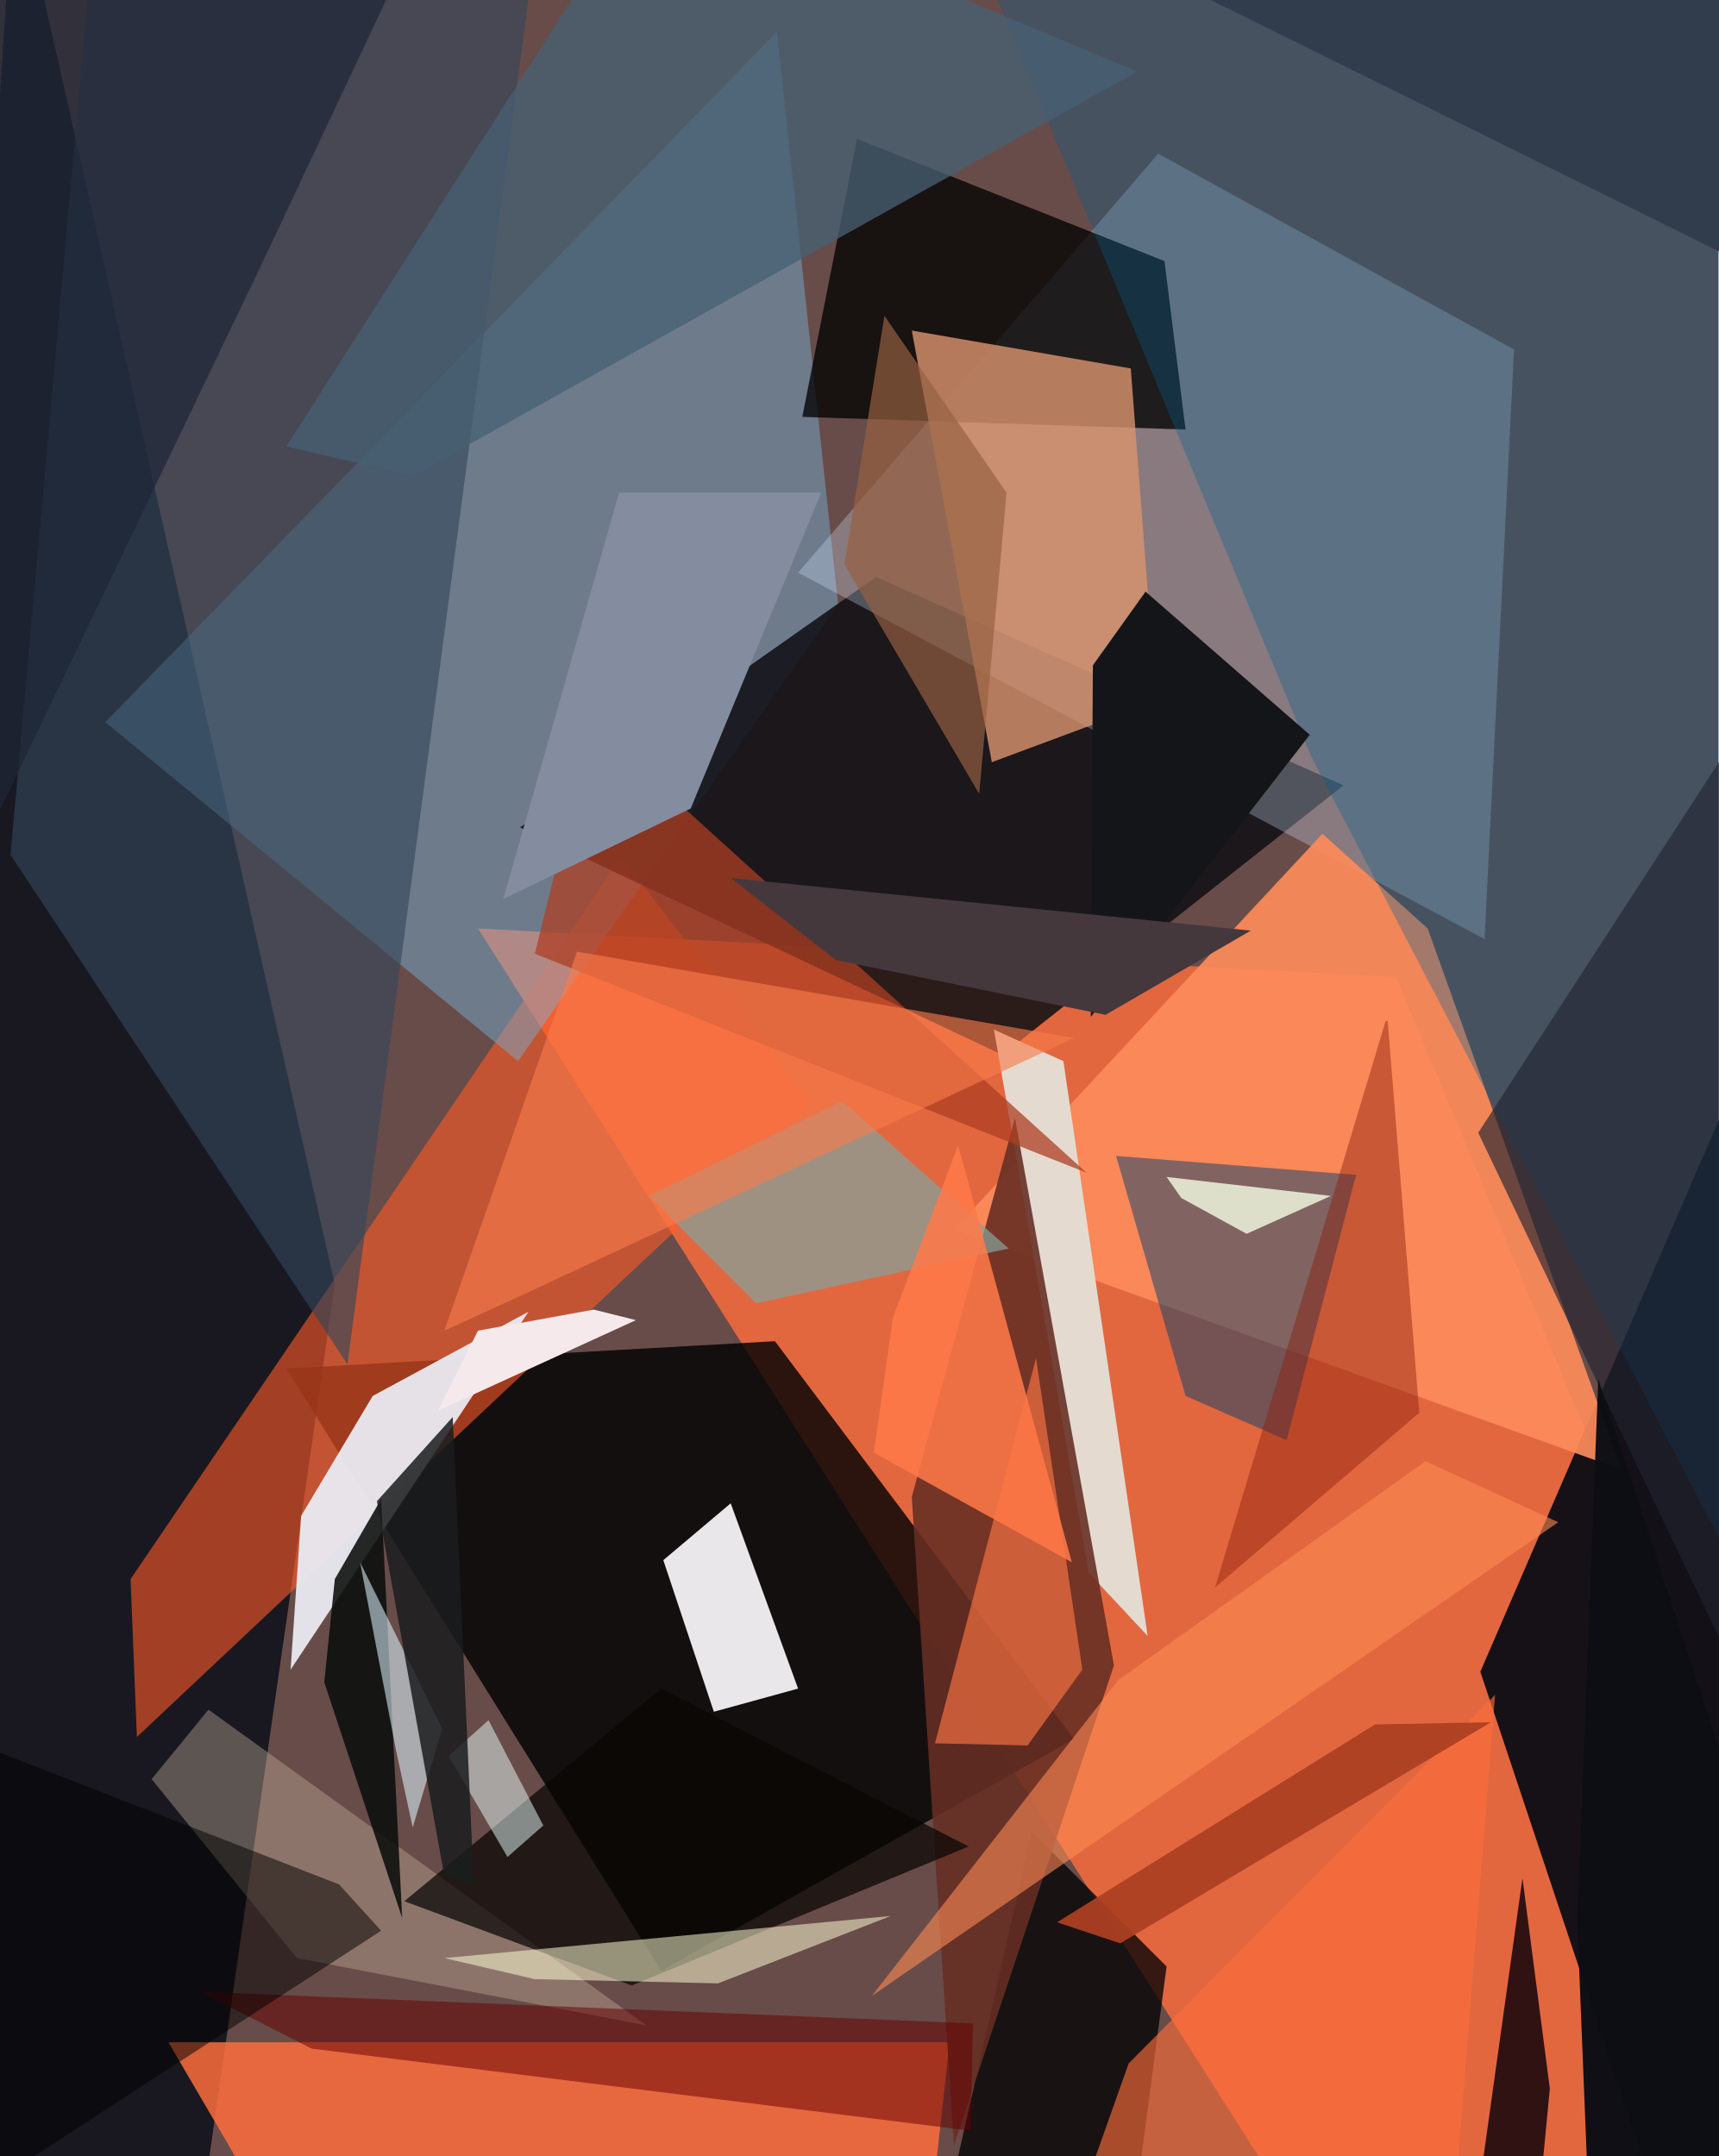
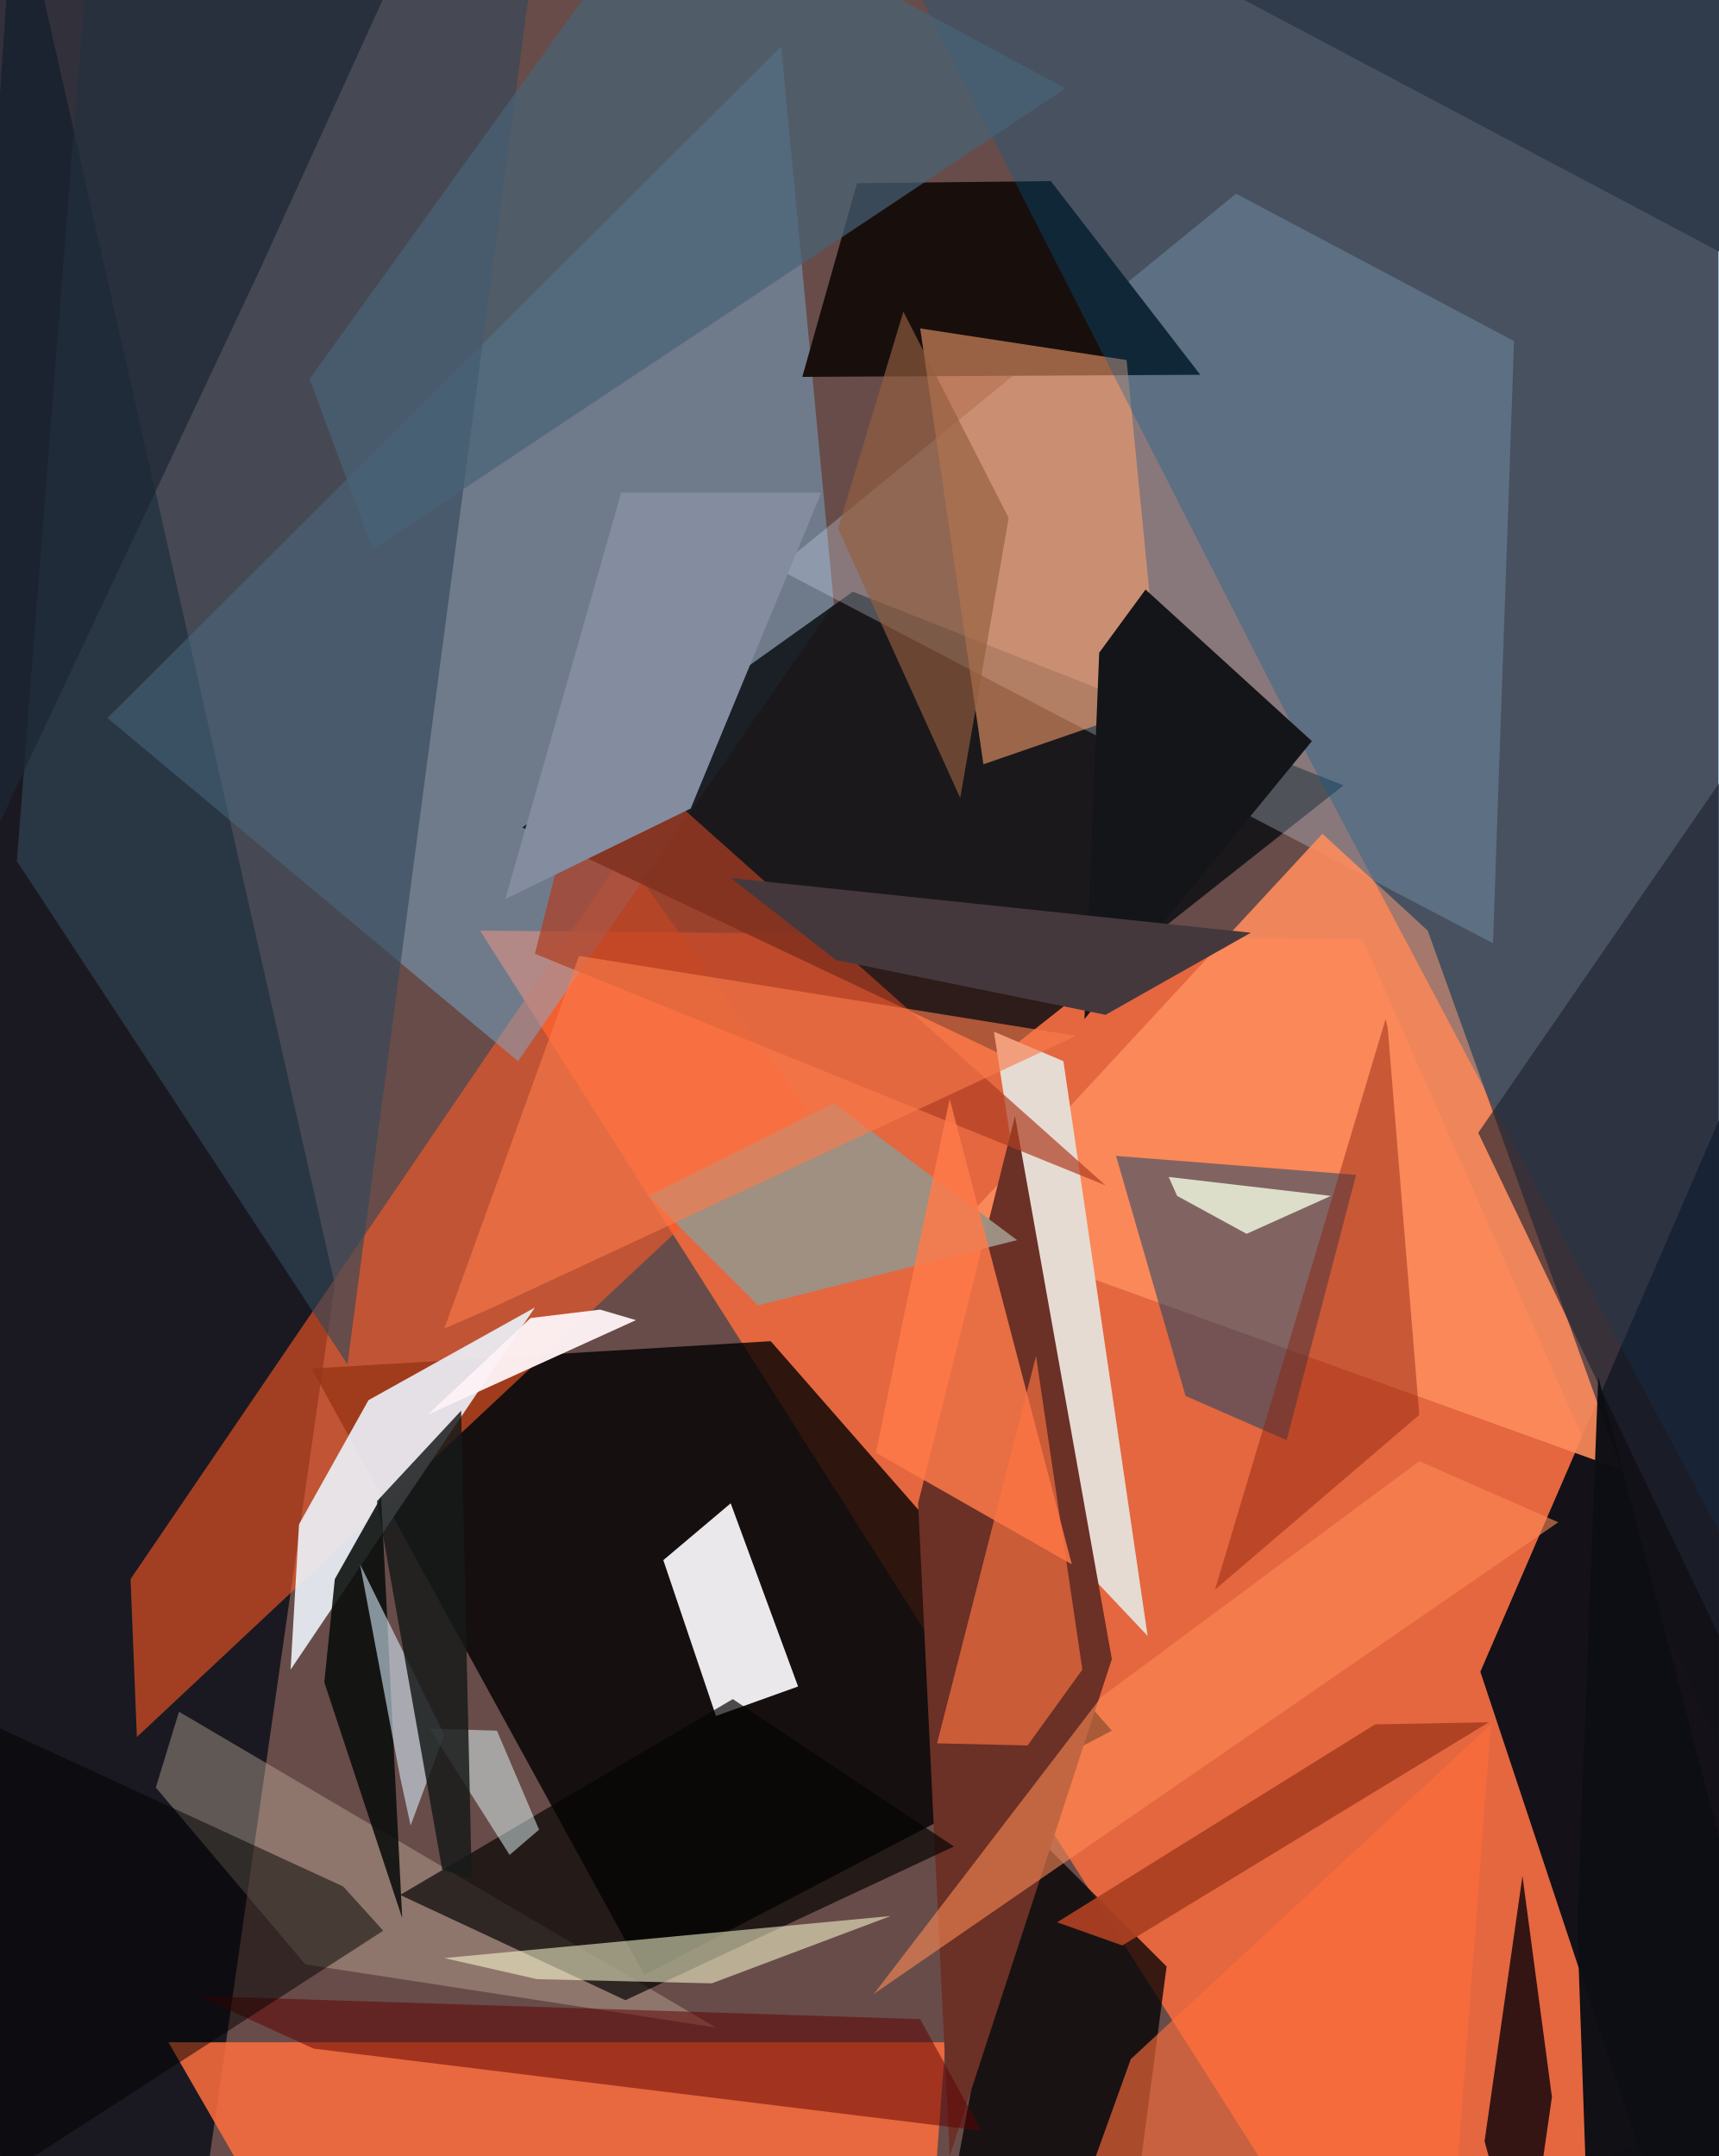
<svg xmlns="http://www.w3.org/2000/svg" width="816" height="1024" viewBox="0 0 204 256">
  <rect width="204" height="256" fill="#684c49" />
-   <polygon points="56.75,110.25 165.75,116 219.5,244.75 159.25,271.5" fill="#e7693f" fill-opacity="0.965" />
-   <polygon points="23,269 -15.5,247.25 1.75,-15.5 39.75,152.5" fill="#0c101a" fill-opacity="0.855" />
-   <polygon points="127.5,206.5 92,159.25 34,162.5 78.5,234" fill="#000102" fill-opacity="0.808" />
-   <polygon points="16.25,206.25 96.25,131 73.75,101.75 15.5,187.5" fill="#ff5a27" fill-opacity="0.596" />
-   <polygon points="12.5,85.75 92.25,3.75 99.5,71.75 61.5,126" fill="#76b0d6" fill-opacity="0.467" />
-   <polygon points="78.75,185.25 86.75,178.5 94.75,200.5 84.75,203.25" fill="#eae7ea" />
-   <polygon points="199.5,269.75 219,258.5 219.5,97.25 175.75,198.5" fill="#121017" fill-opacity="0.984" />
-   <polygon points="159.5,93.25 119,125.25 61.75,98.25 104,68.5" fill="#0f1014" fill-opacity="0.867" />
-   <polygon points="109.5,271.5 33,264.75 20,242.5 112.75,242.5" fill="#ff6e3d" fill-opacity="0.839" />
-   <polygon points="137.5,18.25 179.75,41.5 176.25,111.5 94.75,68" fill="#d7eaff" fill-opacity="0.29" />
-   <polygon points="157,99 113.25,146 192.5,174.5 169.5,110.25" fill="#fc8b5b" fill-opacity="0.922" />
-   <polygon points="35.75,180 44.25,165.75 62.75,155.75 34.5,198.25" fill="#eaecf3" fill-opacity="0.941" />
-   <polygon points="136.25,194.25 126.25,126 118,122.25 129.25,186.75" fill="#e4dad0" />
-   <polygon points="1.25,101.5 41.25,162 64.25,-11.5 11.25,-9.75" fill="#334759" fill-opacity="0.627" />
-   <polygon points="138.25,31 101.75,16.5 95.25,49.5 140.75,51" fill="#010000" fill-opacity="0.769" />
-   <polygon points="134.25,43.75 137.25,83.25 117.75,90.5 108.25,39.25" fill="#d9936e" fill-opacity="0.812" />
-   <polygon points="122.5,217.5 112,263.75 133.5,271.25 138.5,233.5" fill="#000103" fill-opacity="0.765" />
-   <polygon points="112,-15.5 208.75,-8.75 218,209.25 155.75,90" fill="#065e91" fill-opacity="0.329" />
-   <polygon points="136,70.25 155.5,87.25 129.5,120.75 129.75,79" fill="#141518" />
-   <polygon points="113.25,254.75 108.25,177.75 120.5,132.75 132.25,197.75" fill="#662d23" fill-opacity="0.886" />
-   <polygon points="161,139.5 152.75,171 140.75,165.75 132.5,137.25" fill="#003e6c" fill-opacity="0.482" />
-   <polygon points="70.5,155.5 56.75,158 52,167.5 75.5,156.75" fill="#f5e9ec" />
-   <polygon points="89.75,154.75 77,142 100,130.75 119.75,148.25" fill="#87a09b" fill-opacity="0.729" />
-   <polygon points="49,56.5 135,8.5 77.75,-15.5 34,53" fill="#476073" fill-opacity="0.765" />
-   <polygon points="-15.5,128.5 -15.5,-15.5 51.25,-11.5 31,31.5" fill="#1d2637" fill-opacity="0.722" />
-   <polygon points="184,248 180.75,223 176,257 181.75,271.5" fill="#0c0209" fill-opacity="0.831" />
-   <polygon points="172,270.25 177.5,201.25 134,245 125.75,268.25" fill="#fe6d3b" fill-opacity="0.631" />
-   <polygon points="76.75,240.5 35.25,232.5 18,211.25 24.75,203" fill="#c6b49f" fill-opacity="0.388" />
-   <polygon points="78.5,200.5 48,225.75 75,235.75 115,219.25" fill="#080604" fill-opacity="0.722" />
-   <polygon points="37,243.25 23.75,236.5 115.5,240.25 115.25,253" fill="#640000" fill-opacity="0.514" />
-   <polygon points="63.5,235 52.75,232.5 105.75,227.5 85.25,235.5" fill="#fffdd3" fill-opacity="0.529" />
-   <polygon points="219,189.25 219.5,66.75 175.5,134.5 211.75,210.5" fill="#202330" fill-opacity="0.639" />
-   <polygon points="45.25,178 47.75,227.75 38.5,199.75 39.75,187.5" fill="#0b0e0d" fill-opacity="0.882" />
-   <polygon points="40.25,223.75 45.25,229.25 -15.5,268.75 -12.5,203.25" fill="#000001" fill-opacity="0.506" />
-   <polygon points="169.25,173.5 185,180.75 103.5,237 132.75,199.5" fill="#ff8a54" fill-opacity="0.596" />
-   <polygon points="168.5,167.75 164.75,121.25 164.5,121.25 144.25,188.5" fill="#8c1e0d" fill-opacity="0.447" />
-   <polygon points="78.25,93.25 129,139.25 63.5,113.25 66.5,101" fill="#ae3f22" fill-opacity="0.741" />
-   <polygon points="106,156.5 103.75,172.5 127.25,185.5 113.75,136" fill="#ff7949" fill-opacity="0.867" />
-   <polygon points="158,142 148,146.5 140.25,142.25 138.5,139.75" fill="#dedfca" />
-   <polygon points="97.5,58.5 73.5,58.5 59.75,106.75 82,96" fill="#848ca0" />
-   <polygon points="127.5,123.25 61.5,154 52.75,158 68.5,113" fill="#f97b4b" fill-opacity="0.627" />
-   <polygon points="105,37.5 100.25,67 116.25,94.25 119.5,58.5" fill="#976142" fill-opacity="0.686" />
-   <polygon points="123,161.25 111,207 122,207.25 128.5,198.25" fill="#ff7644" fill-opacity="0.635" />
-   <polygon points="49,217 47,207.75 42.75,185.5 52.5,205.25" fill="#def6ff" fill-opacity="0.557" />
-   <polygon points="133,230.75 177,204.5 163.25,204.75 125.5,228.25" fill="#ac3f23" fill-opacity="0.933" />
-   <polygon points="189.75,163.75 219.5,254.75 189,271.5 187.25,228" fill="#0e0f15" fill-opacity="0.988" />
-   <polygon points="60.25,220.5 53.25,208.5 58,204.25 64.5,216.75" fill="#e8fffe" fill-opacity="0.494" />
-   <polygon points="214.5,35 219,32 219,-10 120.5,-11.5" fill="#313c4c" />
-   <polygon points="131.25,120.5 148.5,110.5 86.75,104.25 99.25,114" fill="#44383d" />
-   <polygon points="44.75,178.25 52.75,222.75 56.25,223.75 53.75,168.25" fill="#1a1d1e" fill-opacity="0.855" />
+   <polygon points="57,110.5 161.75,111.5 219.5,242.25 159.25,271.5" fill="#fe6e3d" fill-opacity="0.824" />
+   <polygon points="23,269.25 -15.5,247 1.75,-15.5 39.75,152.5" fill="#1a1921" />
+   <polygon points="132,205.5 91.5,159.25 37,162.5 76.5,234.5" fill="#000001" fill-opacity="0.796" />
+   <polygon points="16.25,206.25 95.75,131.75 74,101.5 15.5,187.5" fill="#ff5a26" fill-opacity="0.592" />
+   <polygon points="12.75,85.25 92.75,5.5 99,71.75 61.5,126" fill="#78b0d6" fill-opacity="0.467" />
+   <polygon points="78.75,185.25 86.75,178.5 94.75,200.25 85,203.75" fill="#ebe8eb" />
+   <polygon points="199.5,270 219,258.5 219,98.5 175.75,198.5" fill="#121118" fill-opacity="0.988" />
+   <polygon points="159.5,93.25 119,125.25 62,98.25 101.25,70.25" fill="#0c0f13" fill-opacity="0.843" />
+   <polygon points="110.5,265.75 33.25,265.5 20,242.5 112.25,242.5" fill="#fd6d3d" fill-opacity="0.855" />
+   <polygon points="146.75,23 179.75,40.5 177.25,112 92.25,67.5" fill="#e0eeff" fill-opacity="0.275" />
+   <polygon points="157,99 113.5,146 192.5,174.5 169.5,110.5" fill="#fd8c5c" fill-opacity="0.902" />
+   <polygon points="35.5,181 43.75,166.25 63.5,155.25 34.5,198.25" fill="#ebf0f8" fill-opacity="0.91" />
+   <polygon points="136.25,194.25 126.25,126 118,122.5 127.75,185.25" fill="#e5dbd2" />
+   <polygon points="2,102.25 41.25,162 64.25,-11.75 10.75,-10" fill="#334759" fill-opacity="0.635" />
+   <polygon points="124.75,21.5 101.75,21.75 95.25,44.75 142.5,44.5" fill="#180f0d" />
+   <polygon points="133.75,42.75 137.75,83.5 116.75,90.75 109.25,39" fill="#fca16c" fill-opacity="0.573" />
+   <polygon points="121.25,216.25 112.25,264.5 133.5,271.5 138.5,233.5" fill="#000003" fill-opacity="0.761" />
+   <polygon points="103,-12.75 208.75,-8.75 218.5,209 155.25,89.75" fill="#005e93" fill-opacity="0.314" />
+   <polygon points="136,70 155.75,88 128.75,121 130.5,77.5" fill="#141518" />
+   <polygon points="112.75,256 109,178.5 120.5,132.5 132,197" fill="#6b3026" />
+   <polygon points="161,139.5 152.75,171 140.75,165.75 132.5,137.25" fill="#003e6c" fill-opacity="0.486" />
+   <polygon points="71.25,155.5 63,156.5 50.75,168 75.5,156.75" fill="#fdf2f5" fill-opacity="0.961" />
+   <polygon points="90,155 77,142 99,131 120.75,147.25" fill="#9e9183" fill-opacity="0.98" />
+   <polygon points="44.25,65.25 126.5,10.5 79.75,-14.75 36.75,45" fill="#476276" fill-opacity="0.702" />
+   <polygon points="-15,129.5 -15.5,-15.5 51,-12.25 30.75,32.25" fill="#1d2737" fill-opacity="0.722" />
+   <polygon points="184.25,249 180.75,222.75 176.25,254.25 181,271.5" fill="#351513" />
+   <polygon points="172,271 177,204.75 134.25,244.5 125.25,269.5" fill="#ff6d3b" fill-opacity="0.631" />
+   <polygon points="85,240.75 36.25,233.25 18.5,212.25 21.25,203.25" fill="#c4b29f" fill-opacity="0.412" />
+   <polygon points="87,201.75 47.5,225 74.25,237.5 113.25,219.25" fill="#070503" fill-opacity="0.694" />
+   <polygon points="37.25,243.25 23.5,237 109.25,239.75 116.5,253" fill="#5e0000" fill-opacity="0.51" />
+   <polygon points="63.75,235 52.75,232.5 105.75,227.5 84.5,235.5" fill="#ffffd5" fill-opacity="0.545" />
+   <polygon points="219,189.25 219.25,71 175.5,134.5 212,210.75" fill="#202331" fill-opacity="0.647" />
+   <polygon points="45.25,177.75 47.75,227.75 38.5,199.75 39.75,187.5" fill="#0b0f0d" fill-opacity="0.89" />
+   <polygon points="40.75,224 45.5,229.25 -15.25,268.5 -10.25,200.5" fill="#000001" fill-opacity="0.498" />
+   <polygon points="168.5,173.5 185,180.75 103.75,236.75 130.75,201.5" fill="#ff8b55" fill-opacity="0.588" />
+   <polygon points="168.5,168 164.75,122 164.5,121 144.25,188.75" fill="#8d1f0d" fill-opacity="0.451" />
+   <polygon points="78,93.25 131.25,140.75 63.5,113.25 67.5,97.5" fill="#af3f22" fill-opacity="0.706" />
+   <polygon points="107,157.75 104,172.5 127.25,185.75 112.75,130.5" fill="#ff7a4a" fill-opacity="0.847" />
+   <polygon points="158,142 148,146.5 139.75,142 138.75,139.75" fill="#dddec9" />
+   <polygon points="97.5,58.5 73.75,58.5 60,106.75 82,96" fill="#848ca0" />
+   <polygon points="127.75,123 58.5,155.25 52.75,157.75 68.75,113.5" fill="#fa7b4b" fill-opacity="0.631" />
+   <polygon points="107.25,37 99.5,62.75 114,94.75 119.75,61.5" fill="#935e3e" fill-opacity="0.659" />
+   <polygon points="123,161 111.25,207 122,207.25 128.5,198.25" fill="#ff7542" fill-opacity="0.643" />
+   <polygon points="48.75,216.75 47.5,211 42.75,185.75 52.75,206" fill="#dbf1ff" fill-opacity="0.573" />
+   <polygon points="133.25,231 176.75,204.5 163.25,204.75 125.5,228.25" fill="#ac4023" fill-opacity="0.933" />
+   <polygon points="189.75,163.5 215.25,260.75 188.75,271.5 187.25,228.5" fill="#0e0f15" fill-opacity="0.984" />
+   <polygon points="60.5,220.25 51,205.25 59,205.5 64,217.25" fill="#e6ffff" fill-opacity="0.49" />
+   <polygon points="214.25,35.25 219,32 219,-10 122.25,-13.5" fill="#303b4b" />
+   <polygon points="131.25,120.5 148.5,110.75 86.75,104.25 99.25,114" fill="#45383d" />
+   <polygon points="44.75,178.25 52.5,222 56,223 54.75,167.5" fill="#171b1b" fill-opacity="0.843" />
</svg>
